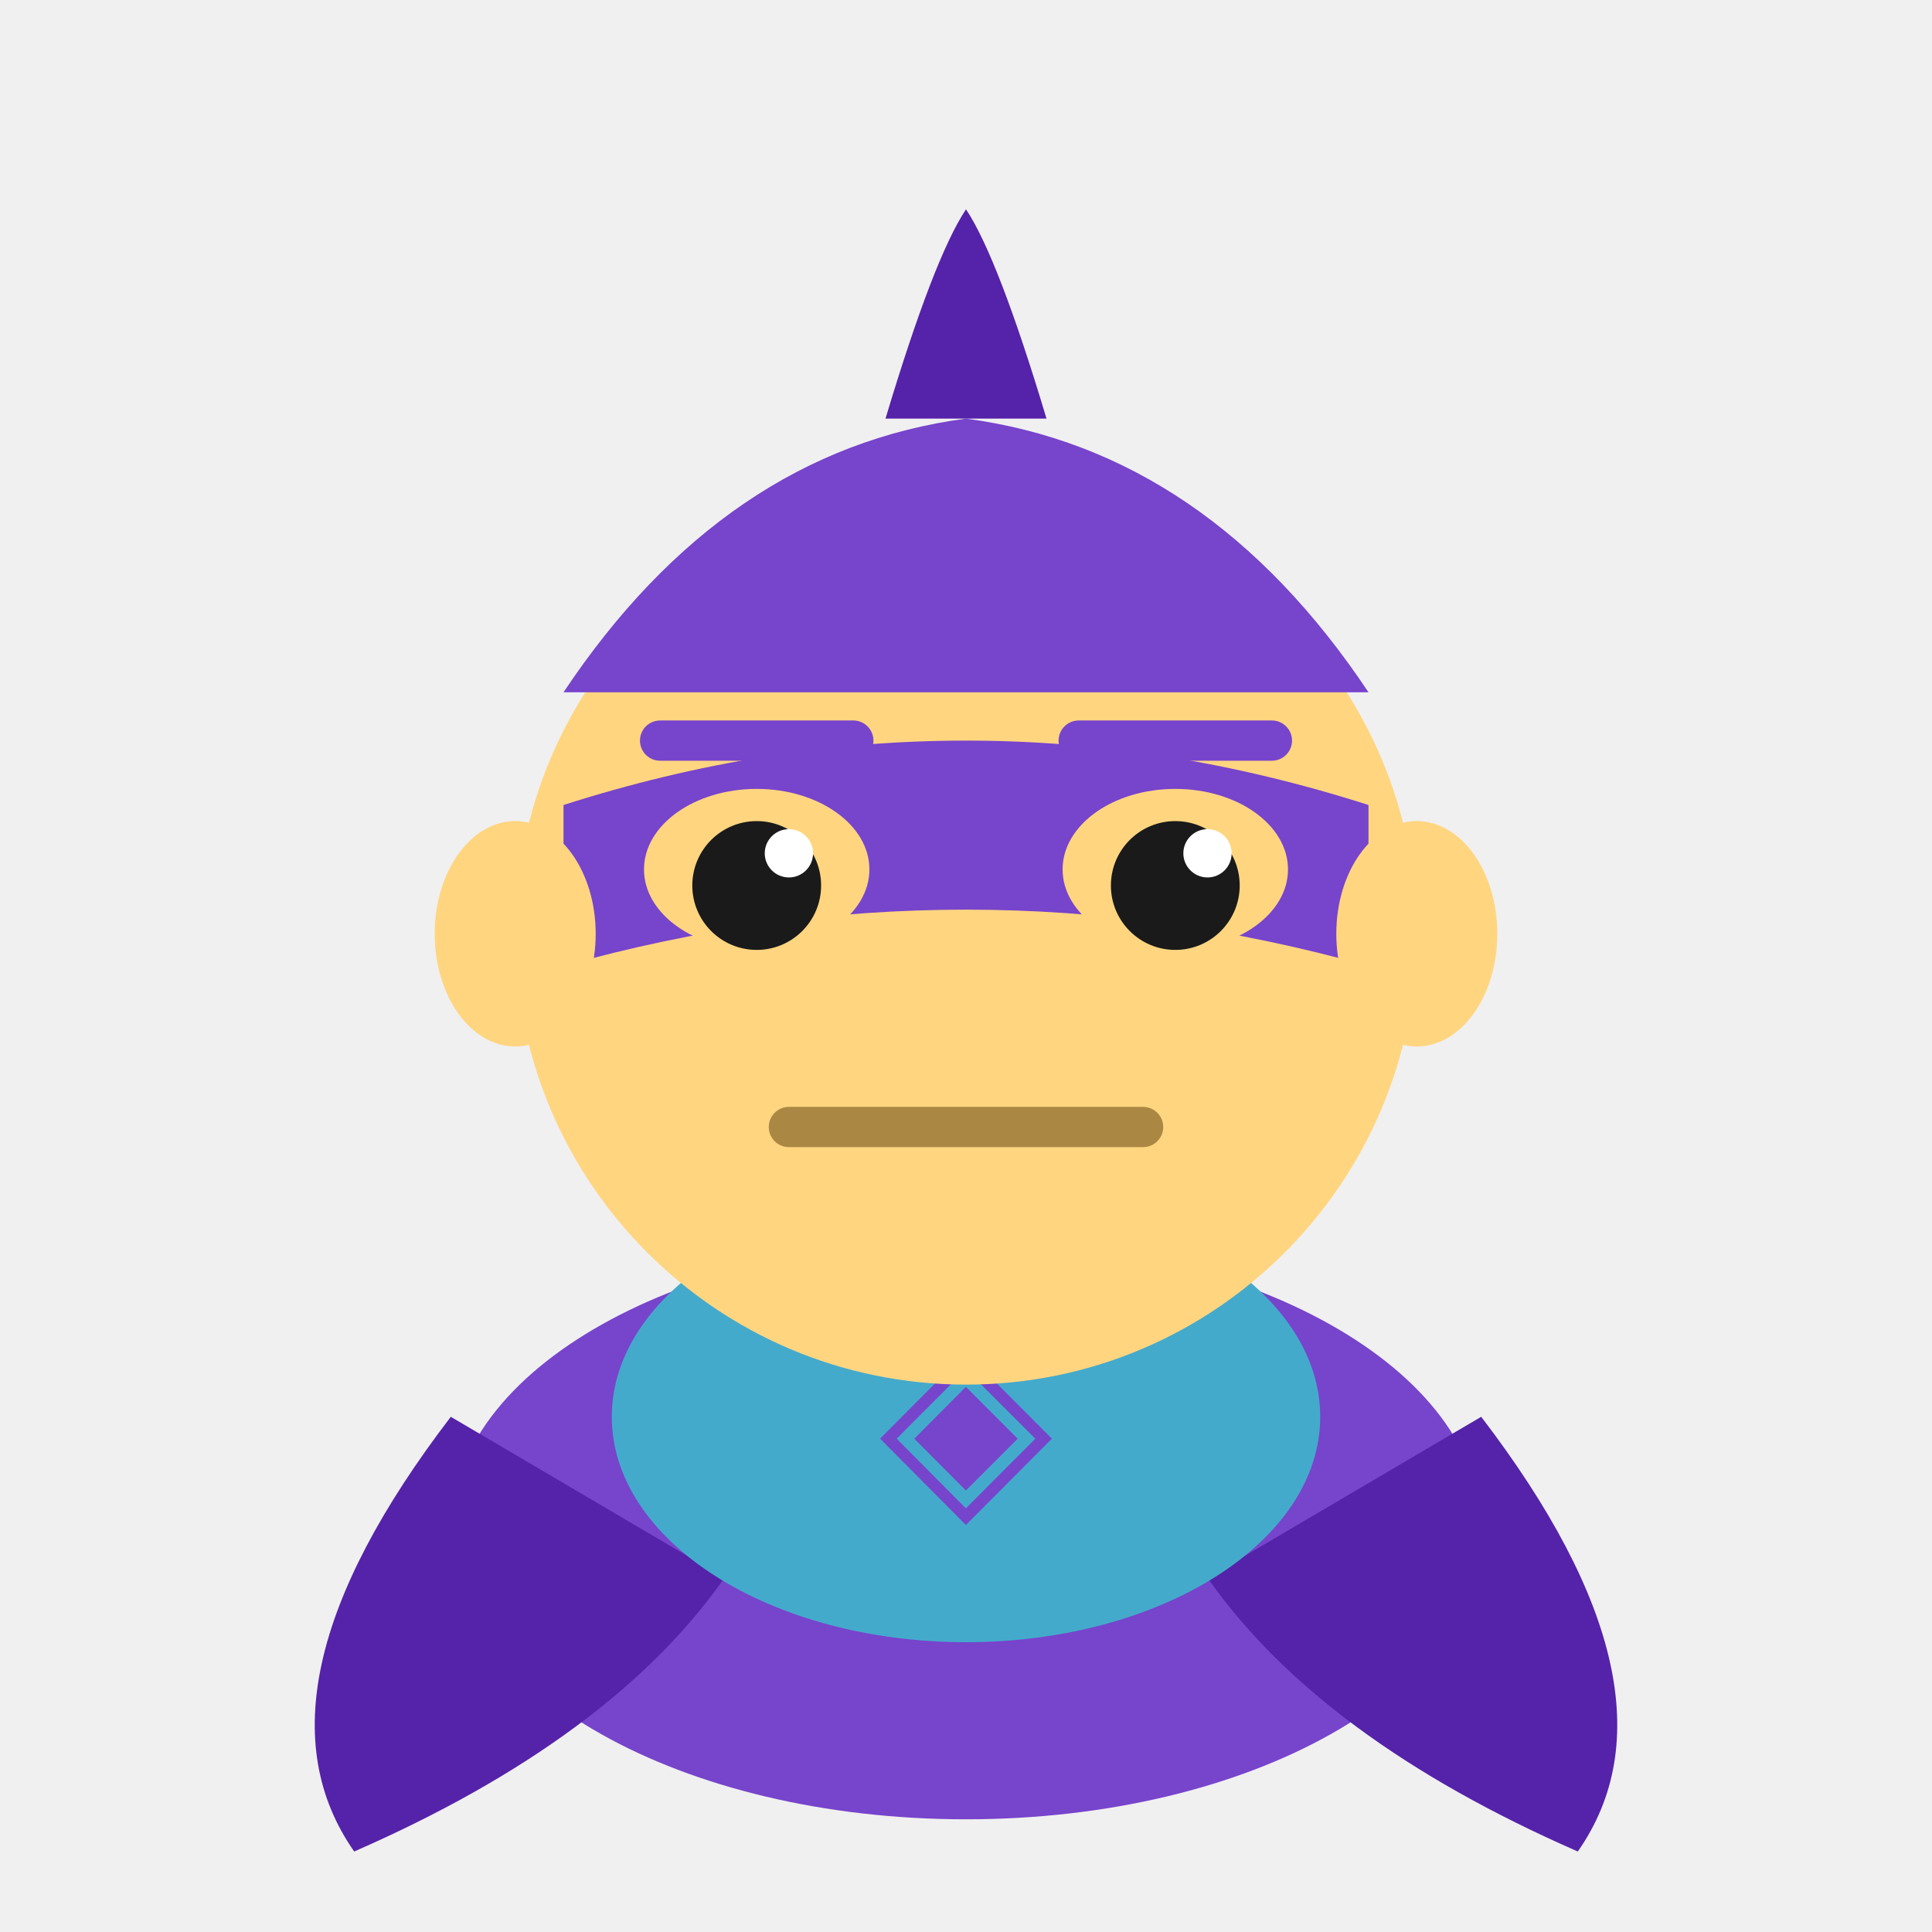
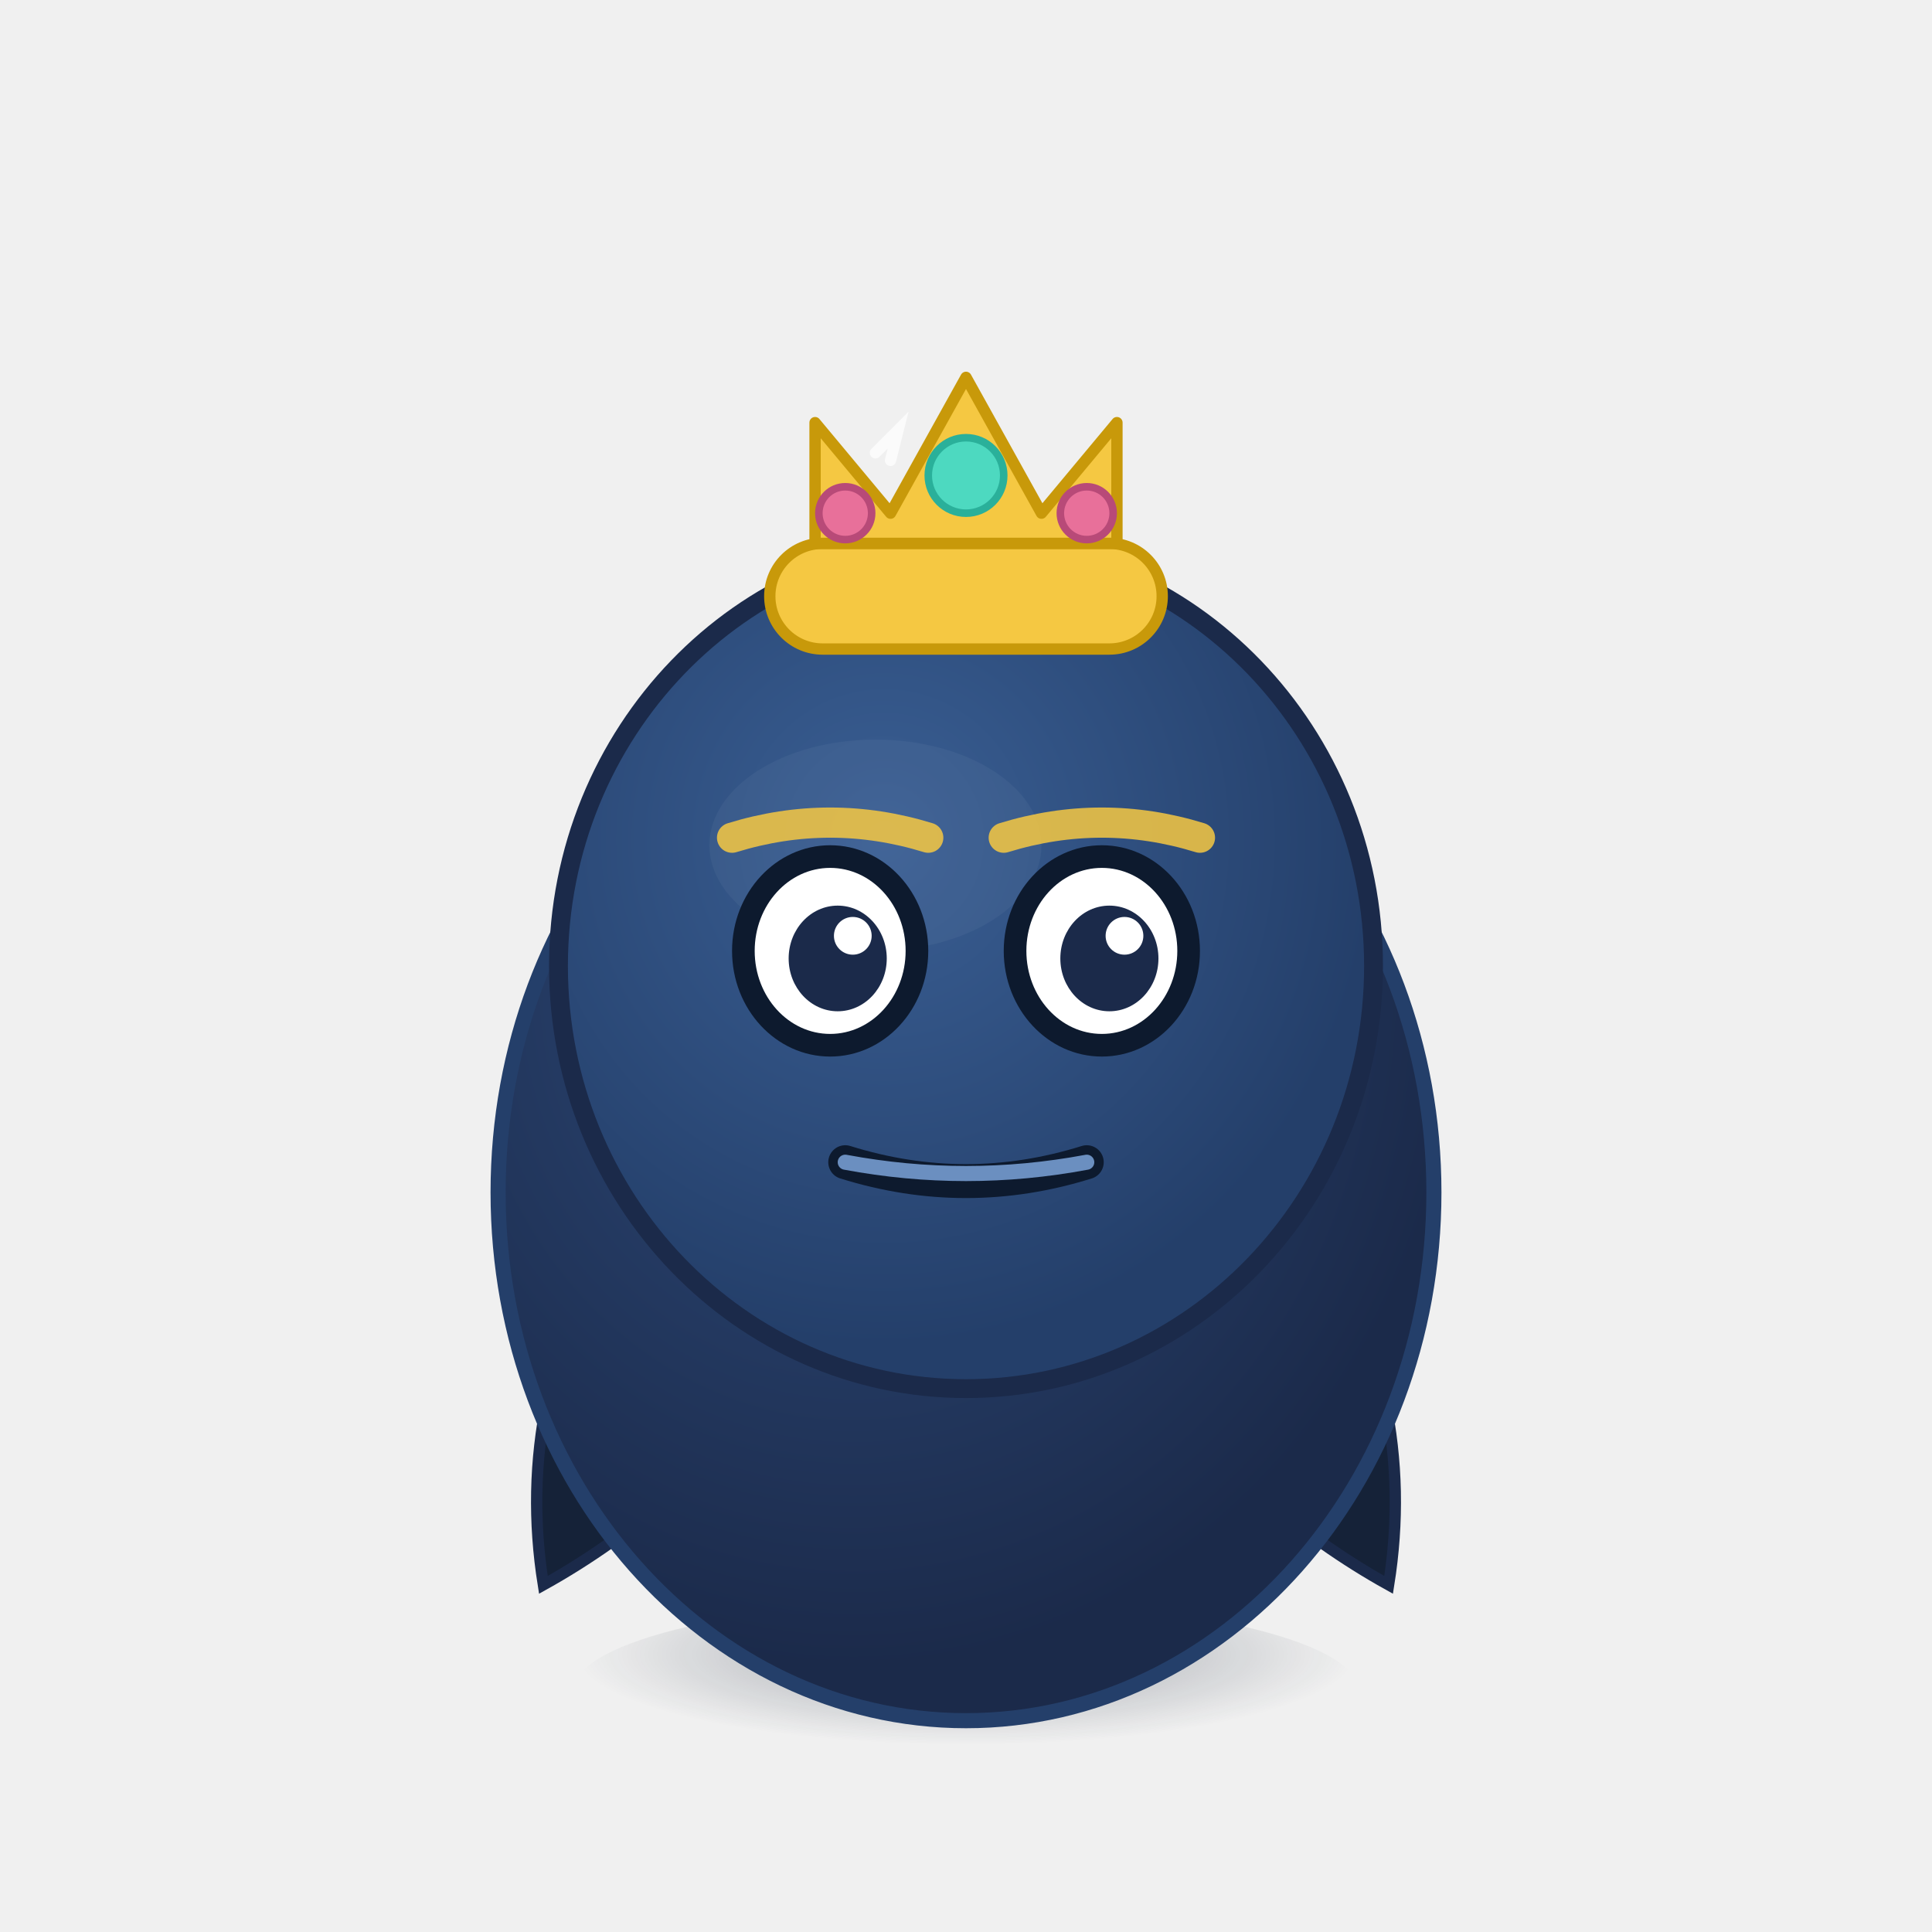
- <svg xmlns="http://www.w3.org/2000/svg" viewBox="0 0 120 120" width="120" height="120">
-   <ellipse cx="60" cy="95" rx="32" ry="18" fill="#7744CC" />
-   <path d="M28 88 Q15 105 22 115 Q38 108 45 98" fill="#5522AA" />
-   <path d="M92 88 Q105 105 98 115 Q82 108 75 98" fill="#5522AA" />
-   <ellipse cx="60" cy="88" rx="22" ry="14" fill="#44AACC" />
-   <text x="60" y="93" font-family="Arial Black" font-size="14" font-weight="900" fill="#7744CC" text-anchor="middle">◈</text>
-   <circle cx="60" cy="58" r="28" fill="#FFD580" />
-   <path d="M35 50 Q60 42 85 50 L85 60 Q60 53 35 60 Z" fill="#7744CC" />
-   <ellipse cx="47" cy="54" rx="7" ry="5" fill="#FFD580" />
-   <ellipse cx="73" cy="54" rx="7" ry="5" fill="#FFD580" />
-   <circle cx="47" cy="55" r="4" fill="#1A1A1A" />
-   <circle cx="73" cy="55" r="4" fill="#1A1A1A" />
-   <circle cx="49" cy="53" r="1.5" fill="white" />
-   <circle cx="75" cy="53" r="1.5" fill="white" />
-   <path d="M41 46 L53 46" stroke="#7744CC" stroke-width="2.5" stroke-linecap="round" />
-   <path d="M67 46 L79 46" stroke="#7744CC" stroke-width="2.5" stroke-linecap="round" />
-   <path d="M49 70 L71 70" stroke="#AA8844" stroke-width="2.5" stroke-linecap="round" />
-   <ellipse cx="32" cy="58" rx="5" ry="7" fill="#FFD580" />
-   <ellipse cx="88" cy="58" rx="5" ry="7" fill="#FFD580" />
-   <path d="M35 43 Q45 28 60 26 Q75 28 85 43" fill="#7744CC" />
-   <path d="M55 26 Q58 16 60 13 Q62 16 65 26" fill="#5522AA" />
+ <svg xmlns="http://www.w3.org/2000/svg" viewBox="0 0 256 256" fill="none">
+   <defs>
+     <radialGradient id="glow-neutral" cx="50%" cy="50%" r="50%">
+       <stop offset="0%" stop-color="#4DD9C0" stop-opacity="0.14" />
+       <stop offset="100%" stop-color="#4DD9C0" stop-opacity="0" />
+     </radialGradient>
+     <radialGradient id="body-grad" cx="38%" cy="30%" r="65%">
+       <stop offset="0%" stop-color="#2D4A7A" />
+       <stop offset="100%" stop-color="#1B2A4A" />
+     </radialGradient>
+     <radialGradient id="face-grad" cx="40%" cy="35%" r="60%">
+       <stop offset="0%" stop-color="#3A5F94" />
+       <stop offset="100%" stop-color="#243F6A" />
+     </radialGradient>
+     <radialGradient id="shadow-grad" cx="50%" cy="30%" r="50%">
+       <stop offset="0%" stop-color="#0D1A2E" stop-opacity="0.35" />
+       <stop offset="100%" stop-color="#0D1A2E" stop-opacity="0" />
+     </radialGradient>
+   </defs>
+   <g id="shadow">
+     <ellipse cx="128" cy="224" rx="52" ry="12" fill="url(#shadow-grad)" />
+   </g>
+   <g id="cape">
+     <path d="M82 162 Q68 185 72 210 Q90 200 104 182" fill="#152238" stroke="#1B2A4A" stroke-width="1.5" />
+     <path d="M174 162 Q188 185 184 210 Q166 200 152 182" fill="#152238" stroke="#1B2A4A" stroke-width="1.5" />
+     <path d="M84 155 Q128 168 172 155 L168 170 Q128 183 88 170 Z" fill="#1B2A4A" stroke="#4DD9C0" stroke-width="2" stroke-opacity="0.7" />
+     <path d="M84 155 Q128 168 172 155" fill="none" stroke="#4DD9C0" stroke-width="3" stroke-linecap="round" stroke-opacity="0.9" />
+   </g>
+   <g id="body">
+     <ellipse cx="128" cy="158" rx="62" ry="70" fill="url(#body-grad)" stroke="#243F6A" stroke-width="2" />
+     <ellipse cx="114" cy="128" rx="18" ry="10" fill="#4DD9C0" fill-opacity="0.10" transform="rotate(-15 114 128)" />
+     <path d="M128 138 L134 148 L128 158 L122 148 Z" fill="#F5C842" fill-opacity="0.85" stroke="#C8990A" stroke-width="1.5" />
+     <path d="M128 141 L132 148 L128 155 L124 148 Z" fill="#FFE07A" fill-opacity="0.6" />
+   </g>
+   <g id="face">
+     <ellipse cx="128" cy="128" rx="54" ry="56" fill="url(#face-grad)" stroke="#1B2A4A" stroke-width="2.5" />
+     <ellipse cx="116" cy="112" rx="22" ry="14" fill="#FFFFFF" fill-opacity="0.04" />
+   </g>
+   <g id="eyes">
+     <ellipse cx="110" cy="126" rx="13" ry="14" fill="#0D1A2E" />
+     <ellipse cx="110" cy="126" rx="10" ry="11" fill="#FFFFFF" />
+     <ellipse cx="111" cy="127" rx="6.5" ry="7" fill="#1B2A4A" />
+     <ellipse cx="113" cy="124" rx="2.5" ry="2.5" fill="#FFFFFF" />
+     <ellipse cx="146" cy="126" rx="13" ry="14" fill="#0D1A2E" />
+     <ellipse cx="146" cy="126" rx="10" ry="11" fill="#FFFFFF" />
+     <ellipse cx="147" cy="127" rx="6.5" ry="7" fill="#1B2A4A" />
+     <ellipse cx="149" cy="124" rx="2.5" ry="2.5" fill="#FFFFFF" />
+     <path d="M97 111 Q110 107 123 111" fill="none" stroke="#F5C842" stroke-width="4" stroke-linecap="round" stroke-opacity="0.85" />
+     <path d="M133 111 Q146 107 159 111" fill="none" stroke="#F5C842" stroke-width="4" stroke-linecap="round" stroke-opacity="0.85" />
+   </g>
+   <g id="mouth">
+     <path d="M112 154 Q128 159 144 154" fill="none" stroke="#0D1A2E" stroke-width="4.5" stroke-linecap="round" />
+     <path d="M112 154 Q128 157 144 154" fill="none" stroke="#6B8FC0" stroke-width="2" stroke-linecap="round" />
+   </g>
+   <g id="crown">
+     <rect x="102" y="72" width="52" height="14" rx="7" fill="#F5C842" stroke="#C8990A" stroke-width="1.5" />
+     <path d="M108 72 L108 56 L118 68 L128 50 L138 68 L148 56 L148 72 Z" fill="#F5C842" stroke="#C8990A" stroke-width="1.5" stroke-linejoin="round" />
+     <ellipse cx="128" cy="63" rx="5" ry="5" fill="#4DD9C0" stroke="#2AB09A" stroke-width="1" />
+     <ellipse cx="112" cy="68" rx="3.5" ry="3.5" fill="#E8709A" stroke="#B84A78" stroke-width="1" />
+     <ellipse cx="144" cy="68" rx="3.5" ry="3.5" fill="#E8709A" stroke="#B84A78" stroke-width="1" />
+     <path d="M116 60 L119 57 L118 61" fill="none" stroke="#FFFFFF" stroke-width="1.5" stroke-linecap="round" stroke-opacity="0.7" />
+   </g>
</svg>
